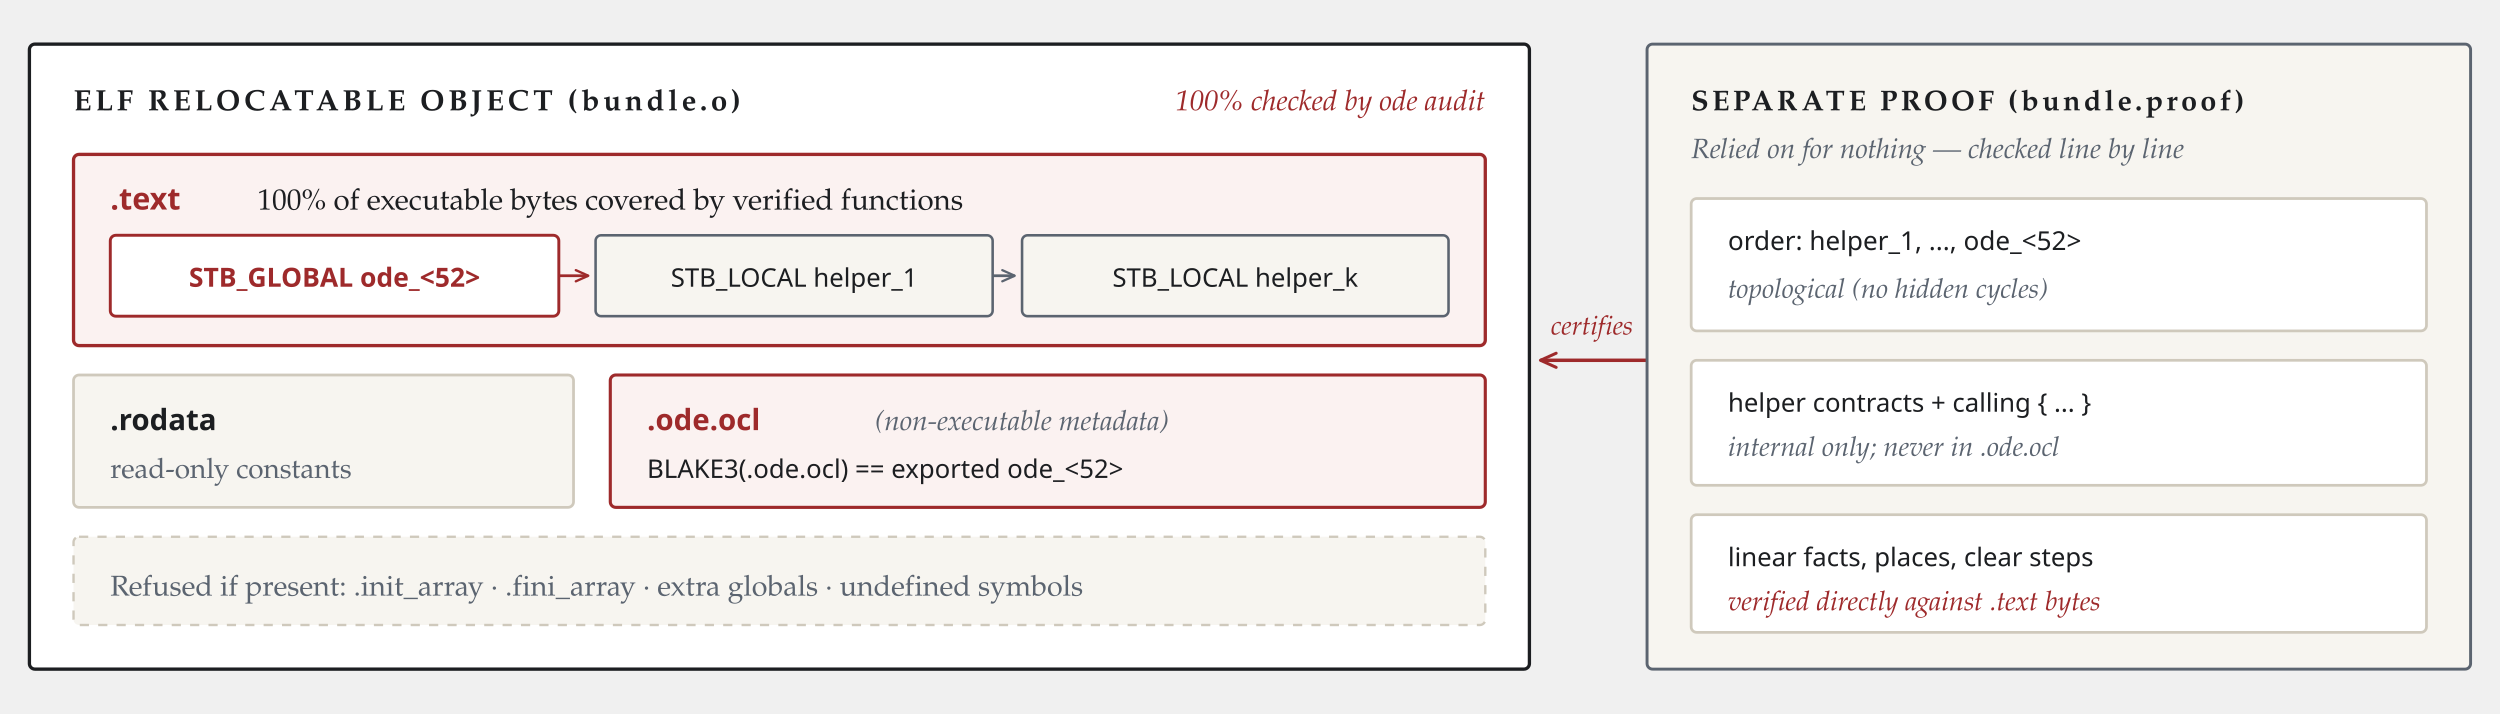
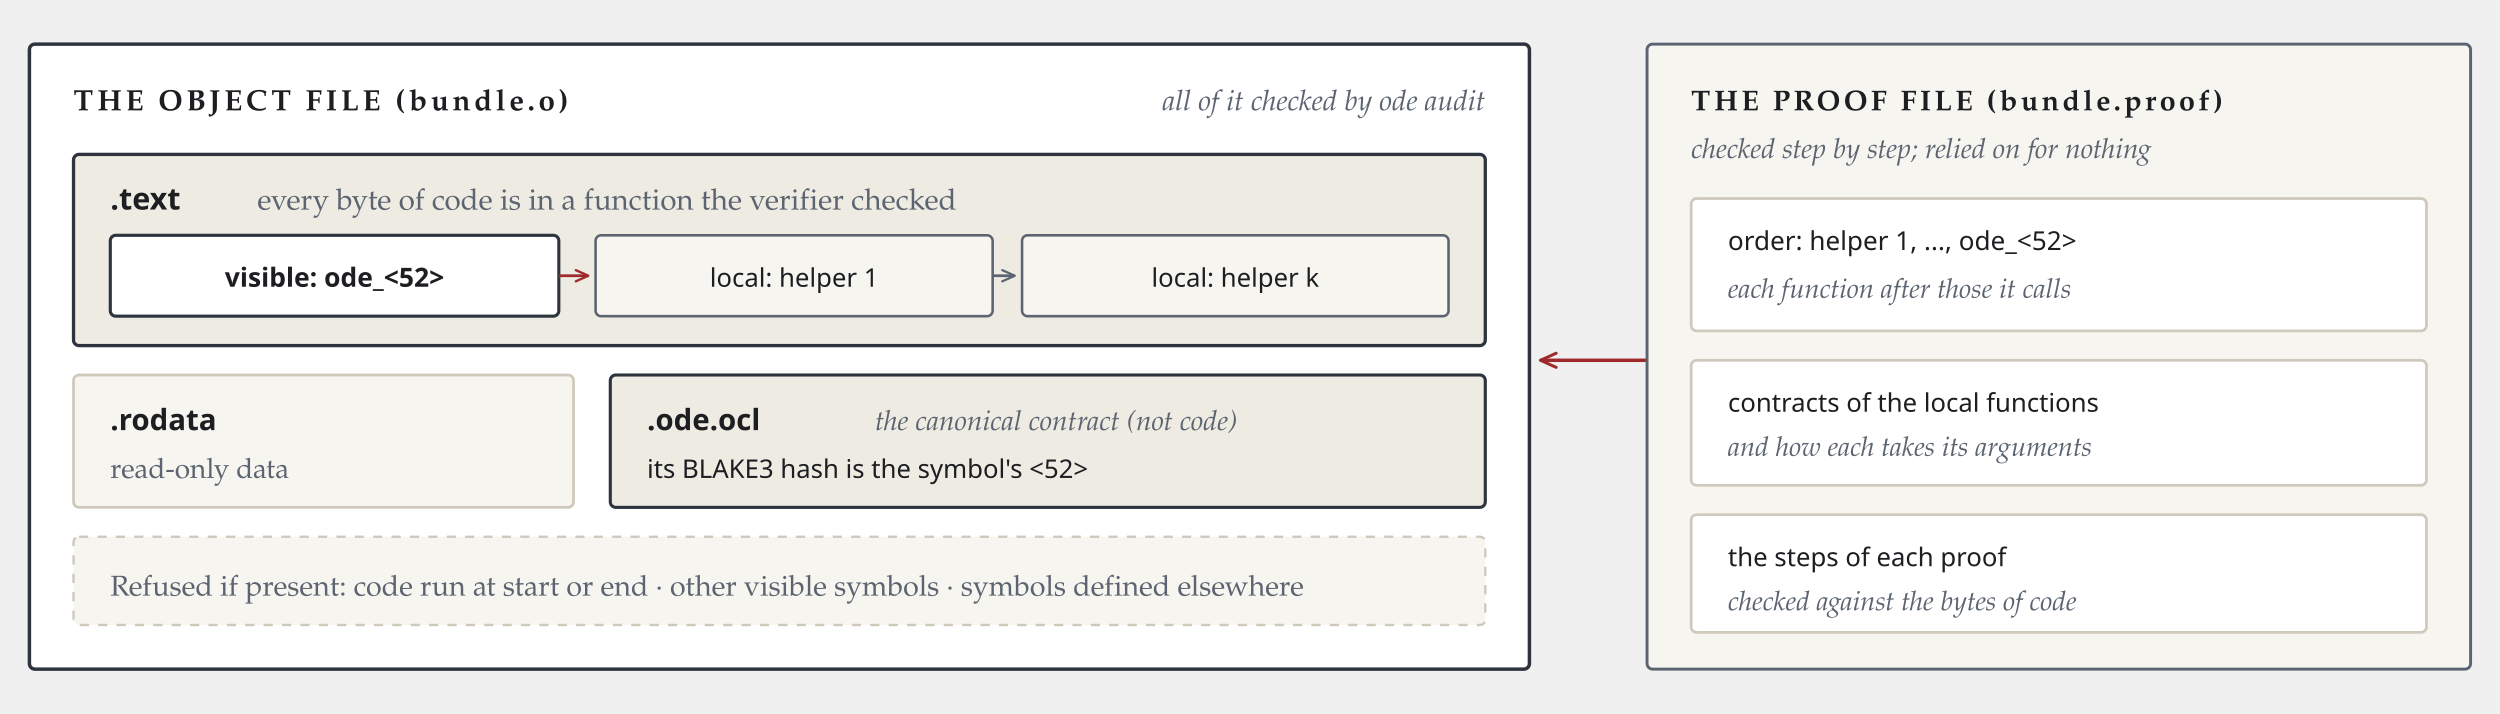
<svg xmlns="http://www.w3.org/2000/svg" viewBox="0 0 680 194" width="680" height="194">
  <defs>
    <marker id="arr-ink" viewBox="0 0 8 8" refX="7" refY="4" markerWidth="6" markerHeight="6" orient="auto">
      <path d="M1,1.3 L7,4 L1,6.7" fill="none" stroke="#1C1E21" stroke-width="1.1" stroke-linecap="round" stroke-linejoin="round" />
    </marker>
    <marker id="arr-slate" viewBox="0 0 8 8" refX="7" refY="4" markerWidth="6" markerHeight="6" orient="auto">
      <path d="M1,1.3 L7,4 L1,6.7" fill="none" stroke="#5B6470" stroke-width="1.1" stroke-linecap="round" stroke-linejoin="round" />
    </marker>
    <marker id="arr-accent" viewBox="0 0 8 8" refX="7" refY="4" markerWidth="6" markerHeight="6" orient="auto">
      <path d="M1,1.3 L7,4 L1,6.7" fill="none" stroke="#9E2A2B" stroke-width="1.15" stroke-linecap="round" stroke-linejoin="round" />
    </marker>
  </defs>
-   <rect x="8" y="12" width="408" height="170" rx="1.5" fill="#FFFFFF" stroke="#1C1E21" stroke-width="0.9" />
-   <text x="20" y="30" text-anchor="start" font-family="Palatino" font-size="8.0" font-weight="bold" font-style="normal" fill="#1C1E21" letter-spacing="1.0">ELF RELOCATABLE OBJECT  (bundle.o)</text>
-   <text x="404" y="30" text-anchor="end" font-family="Palatino" font-size="7.8" font-weight="normal" font-style="italic" fill="#9E2A2B">100% checked by ode audit</text>
-   <rect x="20" y="42" width="384" height="52" rx="1.5" fill="#FBF2F1" stroke="#9E2A2B" stroke-width="0.9" />
-   <text x="30" y="57" text-anchor="start" font-family="Menlo" font-size="8.3" font-weight="bold" font-style="normal" fill="#9E2A2B">.text</text>
-   <text x="70" y="57" text-anchor="start" font-family="Palatino" font-size="8.0" font-weight="normal" font-style="normal" fill="#1C1E21">100% of executable bytes covered by verified functions</text>
-   <rect x="30" y="64" width="122" height="22" rx="1.5" fill="#FFFFFF" stroke="#9E2A2B" stroke-width="0.8" />
-   <text x="91" y="78" text-anchor="middle" font-family="Menlo" font-size="7.2" font-weight="bold" font-style="normal" fill="#9E2A2B">STB_GLOBAL  ode_&lt;52&gt;</text>
+   <rect x="8" y="12" width="408" height="170" rx="1.5" fill="#FFFFFF" stroke="#2E343D" stroke-width="0.95" />
+   <text x="20" y="30" text-anchor="start" font-family="Palatino" font-size="8.0" font-weight="bold" font-style="normal" fill="#1C1E21" letter-spacing="1.0">THE OBJECT FILE  (bundle.o)</text>
+   <text x="404" y="30" text-anchor="end" font-family="Palatino" font-size="7.8" font-weight="normal" font-style="italic" fill="#5B6470">all of it checked by ode audit</text>
+   <rect x="20" y="42" width="384" height="52" rx="1.5" fill="#EEEBE2" stroke="#2E343D" stroke-width="0.9" />
+   <text x="30" y="57" text-anchor="start" font-family="Menlo" font-size="8.3" font-weight="bold" font-style="normal" fill="#1C1E21">.text</text>
+   <text x="70" y="57" text-anchor="start" font-family="Palatino" font-size="8.0" font-weight="normal" font-style="normal" fill="#5B6470">every byte of code is in a function the verifier checked</text>
+   <rect x="30" y="64" width="122" height="22" rx="1.5" fill="#FFFFFF" stroke="#2E343D" stroke-width="0.85" />
+   <text x="91" y="78" text-anchor="middle" font-family="Menlo" font-size="7.2" font-weight="bold" font-style="normal" fill="#1C1E21">visible:  ode_&lt;52&gt;</text>
  <rect x="162" y="64" width="108" height="22" rx="1.5" fill="#F7F5F0" stroke="#5B6470" stroke-width="0.7" />
-   <text x="216" y="78" text-anchor="middle" font-family="Menlo" font-size="7.0" font-weight="normal" font-style="normal" fill="#1C1E21">STB_LOCAL  helper_1</text>
+   <text x="216" y="78" text-anchor="middle" font-family="Menlo" font-size="7.0" font-weight="normal" font-style="normal" fill="#1C1E21">local:  helper 1</text>
  <rect x="278" y="64" width="116" height="22" rx="1.5" fill="#F7F5F0" stroke="#5B6470" stroke-width="0.7" />
-   <text x="336" y="78" text-anchor="middle" font-family="Menlo" font-size="7.0" font-weight="normal" font-style="normal" fill="#1C1E21">STB_LOCAL  helper_k</text>
+   <text x="336" y="78" text-anchor="middle" font-family="Menlo" font-size="7.0" font-weight="normal" font-style="normal" fill="#1C1E21">local:  helper k</text>
  <line x1="152" y1="75" x2="160" y2="75" stroke="#9E2A2B" stroke-width="0.75" marker-end="url(#arr-accent)" />
  <line x1="270" y1="75" x2="276" y2="75" stroke="#5B6470" stroke-width="0.75" marker-end="url(#arr-slate)" />
  <rect x="20" y="102" width="136" height="36" rx="1.5" fill="#F7F5F0" stroke="#CFC9BC" stroke-width="0.75" />
  <text x="30" y="117" text-anchor="start" font-family="Menlo" font-size="8.0" font-weight="bold" font-style="normal" fill="#1C1E21">.rodata</text>
-   <text x="30" y="130" text-anchor="start" font-family="Palatino" font-size="7.6" font-weight="normal" font-style="normal" fill="#5B6470">read-only constants</text>
-   <rect x="166" y="102" width="238" height="36" rx="1.5" fill="#FBF2F1" stroke="#9E2A2B" stroke-width="0.85" />
-   <text x="176" y="117" text-anchor="start" font-family="Menlo" font-size="8.0" font-weight="bold" font-style="normal" fill="#9E2A2B">.ode.ocl</text>
-   <text x="238" y="117" text-anchor="start" font-family="Palatino" font-size="7.6" font-weight="normal" font-style="italic" fill="#5B6470">(non-executable metadata)</text>
-   <text x="176" y="130" text-anchor="start" font-family="Menlo" font-size="7.0" font-weight="normal" font-style="normal" fill="#1C1E21">BLAKE3(.ode.ocl) == exported ode_&lt;52&gt;</text>
+   <text x="30" y="130" text-anchor="start" font-family="Palatino" font-size="7.6" font-weight="normal" font-style="normal" fill="#5B6470">read-only data</text>
+   <rect x="166" y="102" width="238" height="36" rx="1.5" fill="#EEEBE2" stroke="#2E343D" stroke-width="0.85" />
+   <text x="176" y="117" text-anchor="start" font-family="Menlo" font-size="8.0" font-weight="bold" font-style="normal" fill="#1C1E21">.ode.ocl</text>
+   <text x="238" y="117" text-anchor="start" font-family="Palatino" font-size="7.6" font-weight="normal" font-style="italic" fill="#5B6470">the canonical contract (not code)</text>
+   <text x="176" y="130" text-anchor="start" font-family="Menlo" font-size="7.0" font-weight="normal" font-style="normal" fill="#1C1E21">its BLAKE3 hash is the symbol's &lt;52&gt;</text>
  <rect x="20" y="146" width="384" height="24" rx="1.5" fill="#F7F5F0" stroke="#CFC9BC" stroke-width="0.65" stroke-dasharray="2.5,2.5" />
-   <text x="30" y="162" text-anchor="start" font-family="Palatino" font-size="7.8" font-weight="normal" font-style="normal" fill="#5B6470">Refused if present:  .init_array · .fini_array · extra globals · undefined symbols</text>
+   <text x="30" y="162" text-anchor="start" font-family="Palatino" font-size="7.8" font-weight="normal" font-style="normal" fill="#5B6470">Refused if present:  code run at start or end · other visible symbols · symbols defined elsewhere</text>
  <line x1="448" y1="98" x2="419" y2="98" stroke="#9E2A2B" stroke-width="0.95" marker-end="url(#arr-accent)" />
-   <text x="433" y="91" text-anchor="middle" font-family="Palatino" font-size="7.2" font-weight="normal" font-style="italic" fill="#9E2A2B">certifies</text>
  <rect x="448" y="12" width="224" height="170" rx="1.5" fill="#F7F5F0" stroke="#5B6470" stroke-width="0.8" />
-   <text x="460" y="30" text-anchor="start" font-family="Palatino" font-size="7.8" font-weight="bold" font-style="normal" fill="#1C1E21" letter-spacing="0.9">SEPARATE PROOF  (bundle.proof)</text>
-   <text x="460" y="43" text-anchor="start" font-family="Palatino" font-size="7.6" font-weight="normal" font-style="italic" fill="#5B6470">Relied on for nothing — checked line by line</text>
+   <text x="460" y="30" text-anchor="start" font-family="Palatino" font-size="7.8" font-weight="bold" font-style="normal" fill="#1C1E21" letter-spacing="0.9">THE PROOF FILE  (bundle.proof)</text>
+   <text x="460" y="43" text-anchor="start" font-family="Palatino" font-size="7.6" font-weight="normal" font-style="italic" fill="#5B6470">checked step by step; relied on for nothing</text>
  <rect x="460" y="54" width="200" height="36" rx="1.5" fill="#FFFFFF" stroke="#CFC9BC" stroke-width="0.75" />
-   <text x="470" y="68" text-anchor="start" font-family="Menlo" font-size="7.1" font-weight="normal" font-style="normal" fill="#1C1E21">order:  helper_1, ..., ode_&lt;52&gt;</text>
-   <text x="470" y="81" text-anchor="start" font-family="Palatino" font-size="7.4" font-weight="normal" font-style="italic" fill="#5B6470">topological (no hidden cycles)</text>
+   <text x="470" y="68" text-anchor="start" font-family="Menlo" font-size="7.1" font-weight="normal" font-style="normal" fill="#1C1E21">order:  helper 1, ..., ode_&lt;52&gt;</text>
+   <text x="470" y="81" text-anchor="start" font-family="Palatino" font-size="7.4" font-weight="normal" font-style="italic" fill="#5B6470">each function after those it calls</text>
  <rect x="460" y="98" width="200" height="34" rx="1.5" fill="#FFFFFF" stroke="#CFC9BC" stroke-width="0.75" />
-   <text x="470" y="112" text-anchor="start" font-family="Menlo" font-size="7.0" font-weight="normal" font-style="normal" fill="#1C1E21">helper contracts + calling { ... }</text>
-   <text x="470" y="124" text-anchor="start" font-family="Palatino" font-size="7.4" font-weight="normal" font-style="italic" fill="#5B6470">internal only; never in .ode.ocl</text>
+   <text x="470" y="112" text-anchor="start" font-family="Menlo" font-size="7.0" font-weight="normal" font-style="normal" fill="#1C1E21">contracts of the local functions</text>
+   <text x="470" y="124" text-anchor="start" font-family="Palatino" font-size="7.4" font-weight="normal" font-style="italic" fill="#5B6470">and how each takes its arguments</text>
  <rect x="460" y="140" width="200" height="32" rx="1.5" fill="#FFFFFF" stroke="#CFC9BC" stroke-width="0.75" />
-   <text x="470" y="154" text-anchor="start" font-family="Menlo" font-size="7.0" font-weight="normal" font-style="normal" fill="#1C1E21">linear facts, places, clear steps</text>
-   <text x="470" y="166" text-anchor="start" font-family="Palatino" font-size="7.4" font-weight="normal" font-style="italic" fill="#9E2A2B">verified directly against .text bytes</text>
+   <text x="470" y="154" text-anchor="start" font-family="Menlo" font-size="7.0" font-weight="normal" font-style="normal" fill="#1C1E21">the steps of each proof</text>
+   <text x="470" y="166" text-anchor="start" font-family="Palatino" font-size="7.4" font-weight="normal" font-style="italic" fill="#5B6470">checked against the bytes of code</text>
</svg>
